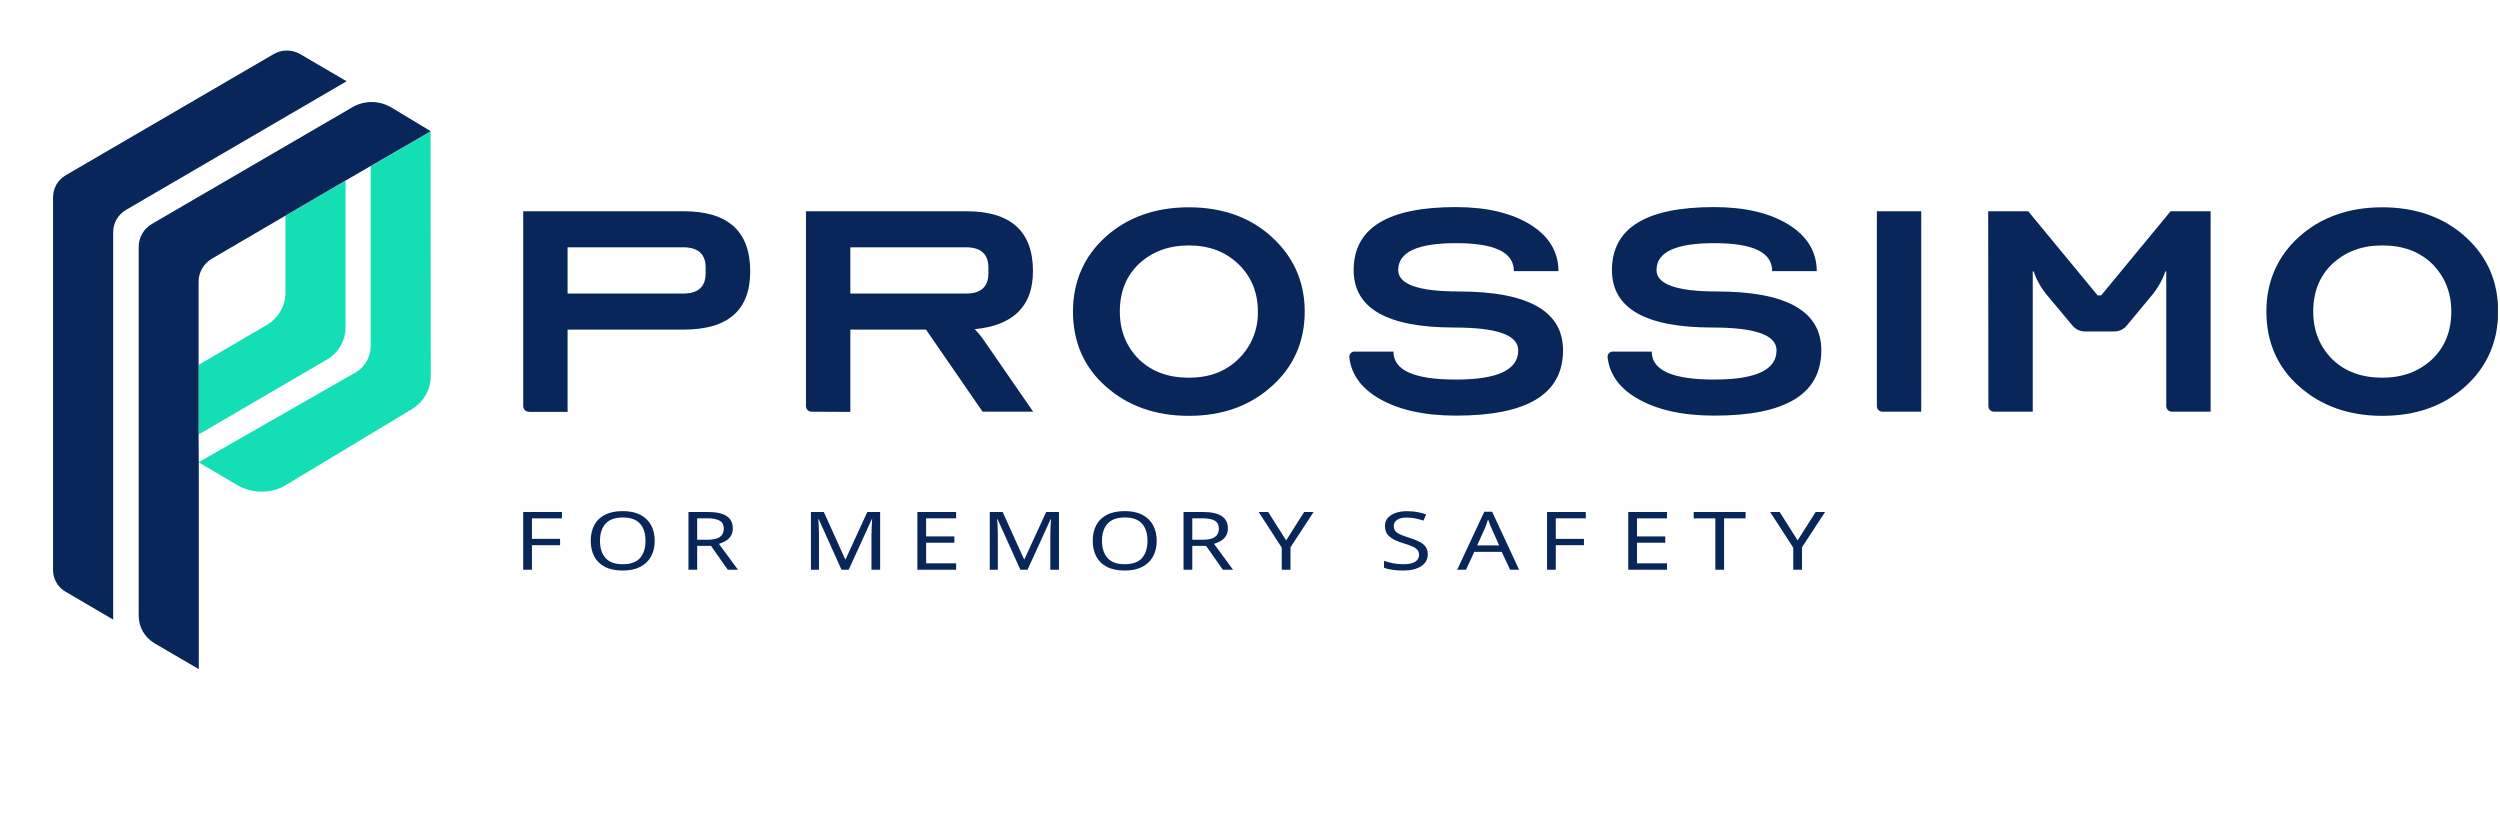
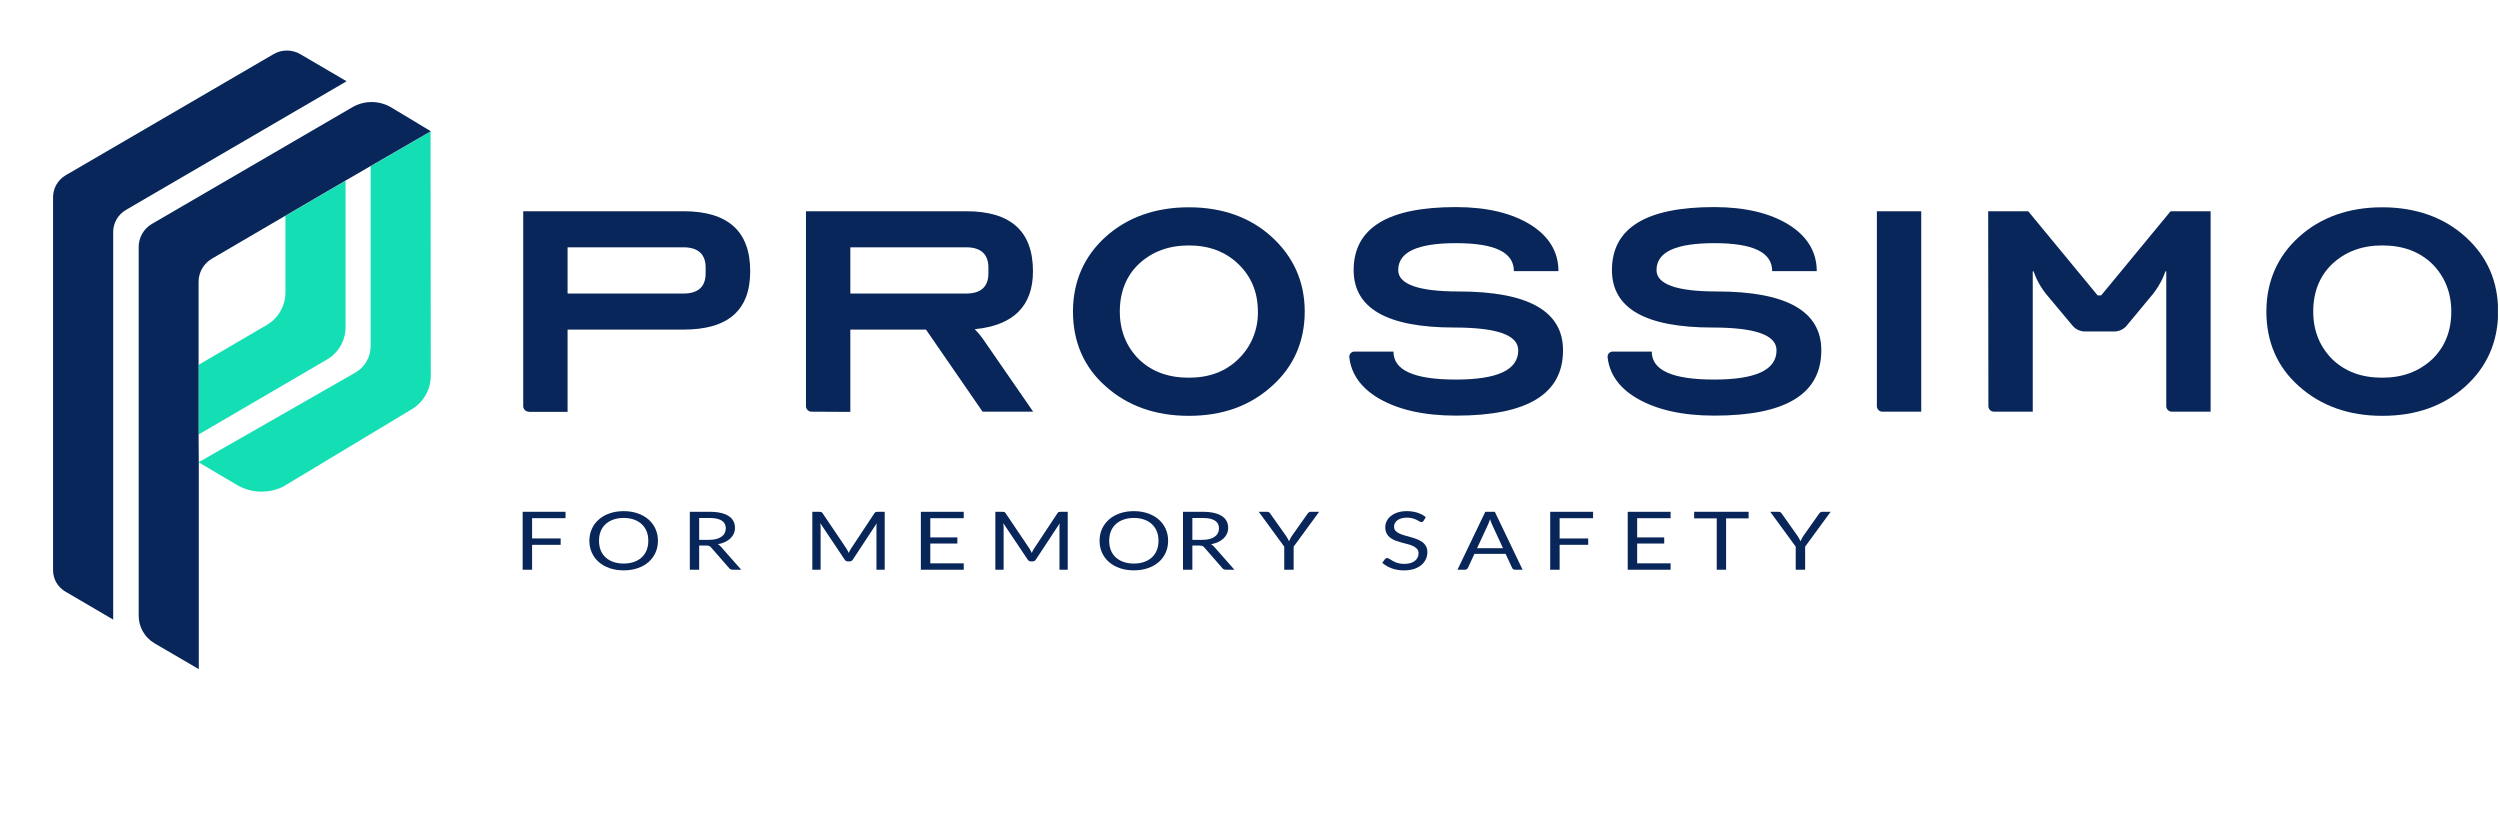
<svg xmlns="http://www.w3.org/2000/svg" id="Layer_1" data-name="Layer 1" viewBox="0 0 1206 393.5">
  <defs>
-     <style>.cls-1{fill:none;}.cls-2{fill:#14dfb4;}.cls-3,.cls-5{fill:#082659;}.cls-4{clip-path:url(#clip-path);}.cls-5{isolation:isolate;font-size:39.01px;font-family:Nunito-Regular, Nunito;letter-spacing:0.18em;}.cls-6{letter-spacing:0.19em;}.cls-7{letter-spacing:0.19em;}.cls-8{letter-spacing:0.19em;}.cls-9{letter-spacing:0.19em;}.cls-10{letter-spacing:0.18em;}.cls-11{letter-spacing:0.2em;}.cls-12{letter-spacing:0.19em;}</style>
+     <style>.cls-1{fill:none;}.cls-2{fill:#14dfb4;}.cls-3,.cls-5{fill:#082659;}.cls-4{clip-path:url(#clip-path);}.cls-5{isolation:isolate;font-size:39.01px;font-family:Lato-Regular, Lato;letter-spacing:0.18em;}.cls-6{letter-spacing:0.19em;}.cls-7{letter-spacing:0.19em;}.cls-8{letter-spacing:0.19em;}.cls-9{letter-spacing:0.19em;}.cls-10{letter-spacing:0.18em;}.cls-11{letter-spacing:0.2em;}.cls-12{letter-spacing:0.19em;}</style>
    <clipPath id="clip-path">
      <rect class="cls-1" x="252.3" y="100" width="952.7" height="100.6" />
    </clipPath>
  </defs>
  <path class="cls-2" d="M166.7,87.2,145.8,99.4l-8.1,4.7v37a18.21,18.21,0,0,1-8.9,15.6L95.8,176v33.6l62-36.2a18.09,18.09,0,0,0,8.9-15.6Z" />
  <path class="cls-3" d="M60.7,101.3,167.2,39.2,144.8,26.1a12.73,12.73,0,0,0-12.8,0L31.6,84.6a12.26,12.26,0,0,0-6,10.5V275.2a11.88,11.88,0,0,0,5.8,10.1l23.2,13.6V111.8A12.35,12.35,0,0,1,60.7,101.3Z" />
  <path class="cls-2" d="M178.8,80.2V167a14.74,14.74,0,0,1-7.3,12.7L95.8,223l18.6,11a23.54,23.54,0,0,0,22.3.7l61.8-37.2a18.8,18.8,0,0,0,9.3-16.2l-.1-117.9Z" />
  <path class="cls-3" d="M95.8,209.6V136a12.89,12.89,0,0,1,6.4-11.2l43.6-25.5,20.9-12.2,12.1-7,29-16.8L188.7,51.8a18.53,18.53,0,0,0-18.5-.2L73.3,108a12.89,12.89,0,0,0-6.4,11.2V297a15.45,15.45,0,0,0,7.6,13.3l21.4,12.5V223.7l-.1-14.1Z" />
  <path d="M166.7,87.2,145.8,99.4Z" />
  <path d="M178.8,80.2l27.9-16.3Z" />
  <g class="cls-4">
    <path class="cls-3" d="M255.1,198.6a2.69,2.69,0,0,1-2.7-2.7v-94h77.3q32.25,0,32.2,29c0,18.8-10.7,28.1-32.2,28.1H273.8v39.7H255.1v-.1Zm18.7-57h55.9c7.1,0,10.7-3.3,10.7-9.7V129c0-6.4-3.7-9.7-10.7-9.7H273.8Z" />
    <path class="cls-3" d="M391.5,198.6a2.69,2.69,0,0,1-2.7-2.7v-94h77.3q32.25,0,32.2,29c0,16.8-9.5,26.1-28.1,27.9a34.19,34.19,0,0,1,3.9,4.6l24.3,35.2H474L446.7,159H410.2v39.7l-18.7-.1Zm18.7-57h55.9c7.1,0,10.7-3.3,10.7-9.7V129c0-6.4-3.7-9.7-10.7-9.7H410.2Z" />
    <path class="cls-3" d="M517.6,150.3c0-14.5,5.4-26.7,15.7-36,10.5-9.5,24.1-14.3,40.2-14.3s29.6,4.8,40,14.3,15.9,21.5,15.9,36-5.4,26.7-15.9,36c-10.5,9.5-23.8,14.3-40,14.3s-29.6-4.8-40.2-14.3C522.8,177,517.6,164.8,517.6,150.3Zm22.6,0c0,9.3,3.2,17,9.2,23,6.2,6,14.2,8.9,24.1,8.9,9.7,0,17.6-2.9,23.8-8.9a30.83,30.83,0,0,0,9.5-23c0-9.3-3.2-17-9.5-23s-14.2-8.9-23.8-8.9-17.6,2.9-24.1,8.9C543.2,133.2,540.2,141,540.2,150.3Z" />
    <path class="cls-3" d="M650.9,172.3a2.49,2.49,0,0,1,2.6-2.7h18.7c0,9.1,10.1,13.5,30.1,13.5s30.1-4.6,30.1-14.1c0-7.4-10.3-11-30.9-11-32.4,0-48.5-9.3-48.5-27.7q0-30.45,49.4-30.4c14.8,0,26.9,2.9,35.9,8.5s13.5,13.2,13.5,22.4H730.3c0-9.1-9.2-13.5-27.9-13.5s-27.9,4.3-27.9,13c0,6.8,9.7,10.3,29,10.3q50.55,0,50.5,28.4c0,21.1-17.2,31.5-51.6,31.5-15.7,0-28.1-2.9-37.6-8.5C656.5,187,651.8,180.4,650.9,172.3Z" />
    <path class="cls-3" d="M775.5,172.3a2.49,2.49,0,0,1,2.6-2.7h18.7c0,9.1,10.1,13.5,30.1,13.5S857,178.5,857,169c0-7.4-10.3-11-30.9-11-32.4,0-48.5-9.3-48.5-27.7q0-30.45,49.4-30.4c14.8,0,26.9,2.9,35.9,8.5s13.5,13.2,13.5,22.4H854.9c0-9.1-9.2-13.5-27.9-13.5s-27.9,4.3-27.9,13c0,6.8,9.7,10.3,29,10.3q50.55,0,50.5,28.4c0,21.1-17.2,31.5-51.6,31.5-15.7,0-28.1-2.9-37.6-8.5C781,187,776.4,180.4,775.5,172.3Z" />
    <path class="cls-3" d="M926.8,101.9v96.7H908.1a2.69,2.69,0,0,1-2.7-2.7v-94Z" />
    <path class="cls-3" d="M959.1,101.9h19.3l33.5,40.6h1.7l33.5-40.6h19.3v96.7h-18.7a2.69,2.69,0,0,1-2.7-2.7v-65h-.4c-.4,1.2-.9,2.3-1.5,3.7a41,41,0,0,1-4.5,7.2l-12.7,15.3a7.79,7.79,0,0,1-6,2.8h-14.1a7.79,7.79,0,0,1-6-2.8L987,141.8a37.6,37.6,0,0,1-4.5-7.2c-.6-1.4-1.1-2.5-1.5-3.7h-.4v67.7H961.9a2.69,2.69,0,0,1-2.7-2.7l-.1-94Z" />
    <path class="cls-3" d="M1093.3,150.3c0-14.5,5.4-26.7,15.7-36,10.5-9.5,24.1-14.3,40.2-14.3s29.7,4.8,40.2,14.3,15.7,21.5,15.7,36-5.4,26.7-15.7,36c-10.5,9.5-23.8,14.3-40.2,14.3-16.1,0-29.6-4.8-40.2-14.3C1098.5,177,1093.3,164.8,1093.3,150.3Zm22.6,0c0,9.3,3.2,17,9.2,23,6.2,6,14.2,8.9,24.1,8.9,9.7,0,17.6-2.9,24.1-8.9,6.2-6,9.2-13.7,9.2-23s-3.2-17-9.2-23c-6.2-6-14.2-8.9-24.1-8.9-9.7,0-17.6,2.9-24.1,8.9C1118.9,133.2,1115.9,141,1115.9,150.3Z" />
  </g>
  <rect class="cls-1" x="247.9" y="241.5" width="832" height="64" />
  <text class="cls-5" transform="translate(247.85 274.84) scale(1.2 1)">F<tspan class="cls-6" x="28.56" y="0">OR MEMO</tspan>
    <tspan class="cls-7" x="265.46" y="0">R</tspan>
    <tspan class="cls-8" x="299.44" y="0">Y </tspan>
    <tspan class="cls-9" x="347.85" y="0">S</tspan>
    <tspan class="cls-6" x="379.25" y="0">AF</tspan>
    <tspan class="cls-10" x="444.24" y="0">E</tspan>
    <tspan class="cls-11" x="473.93" y="0">T</tspan>
    <tspan class="cls-12" x="505.06" y="0">Y</tspan>
  </text>
</svg>
